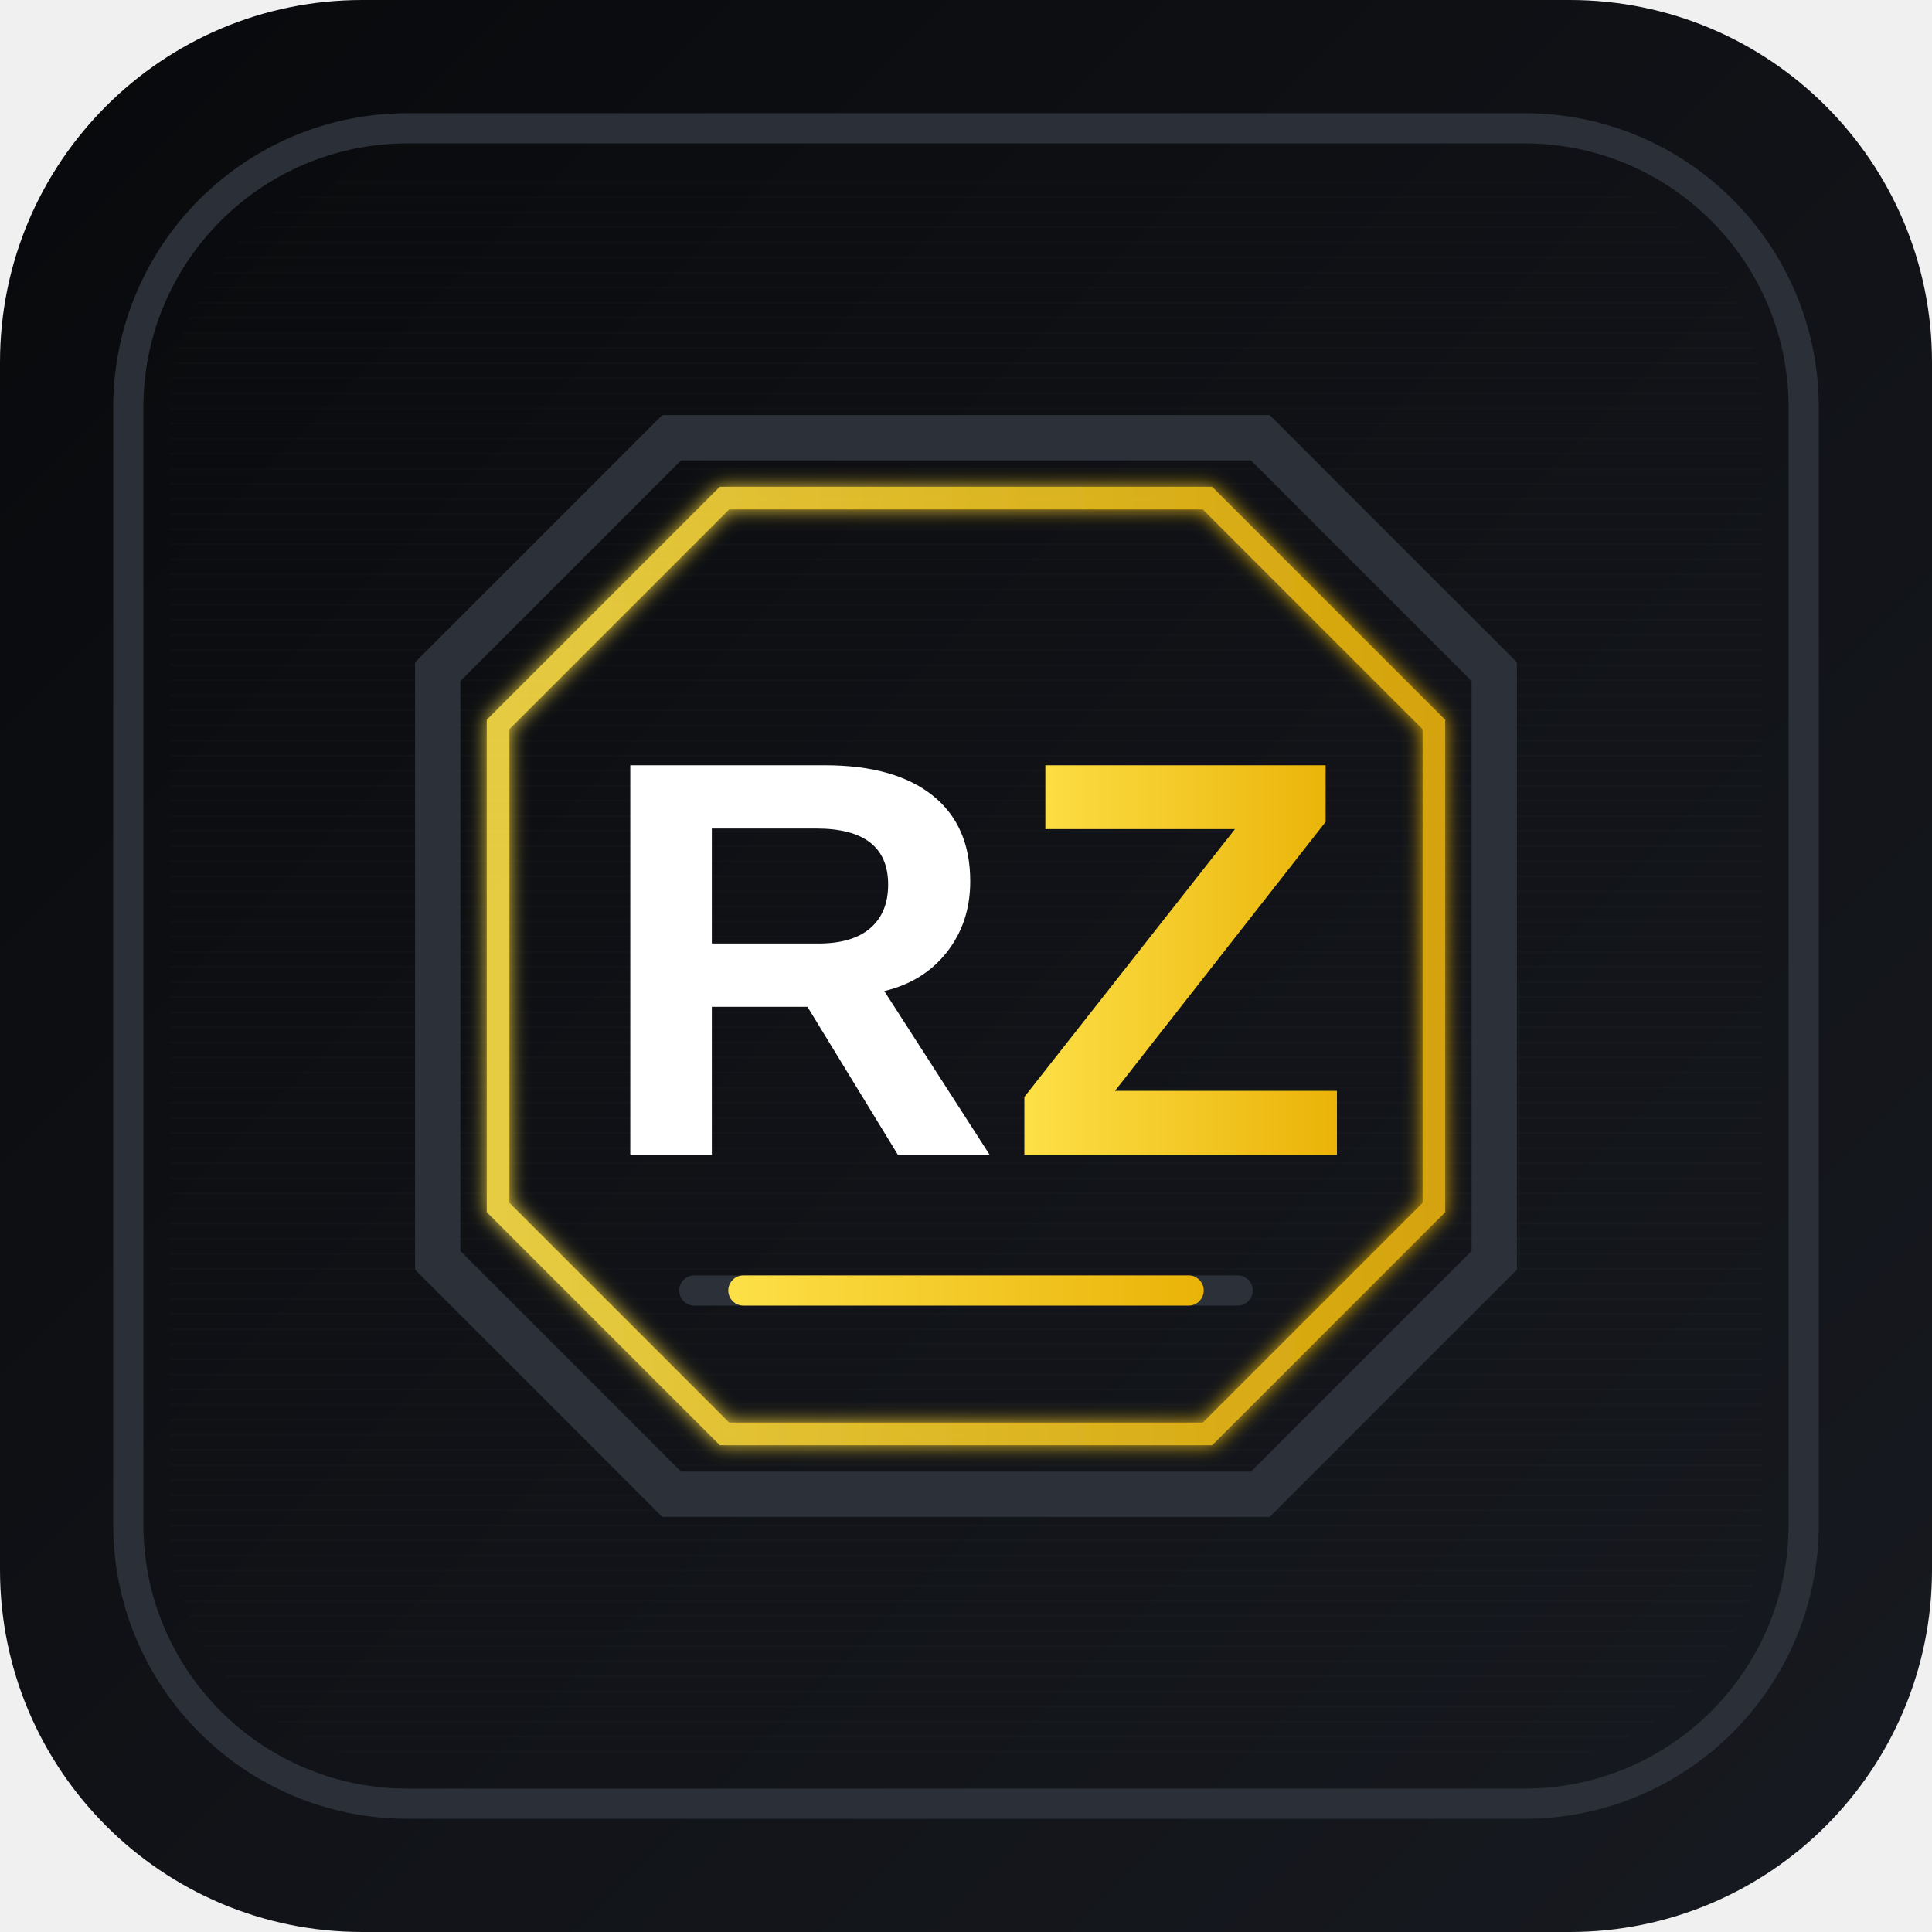
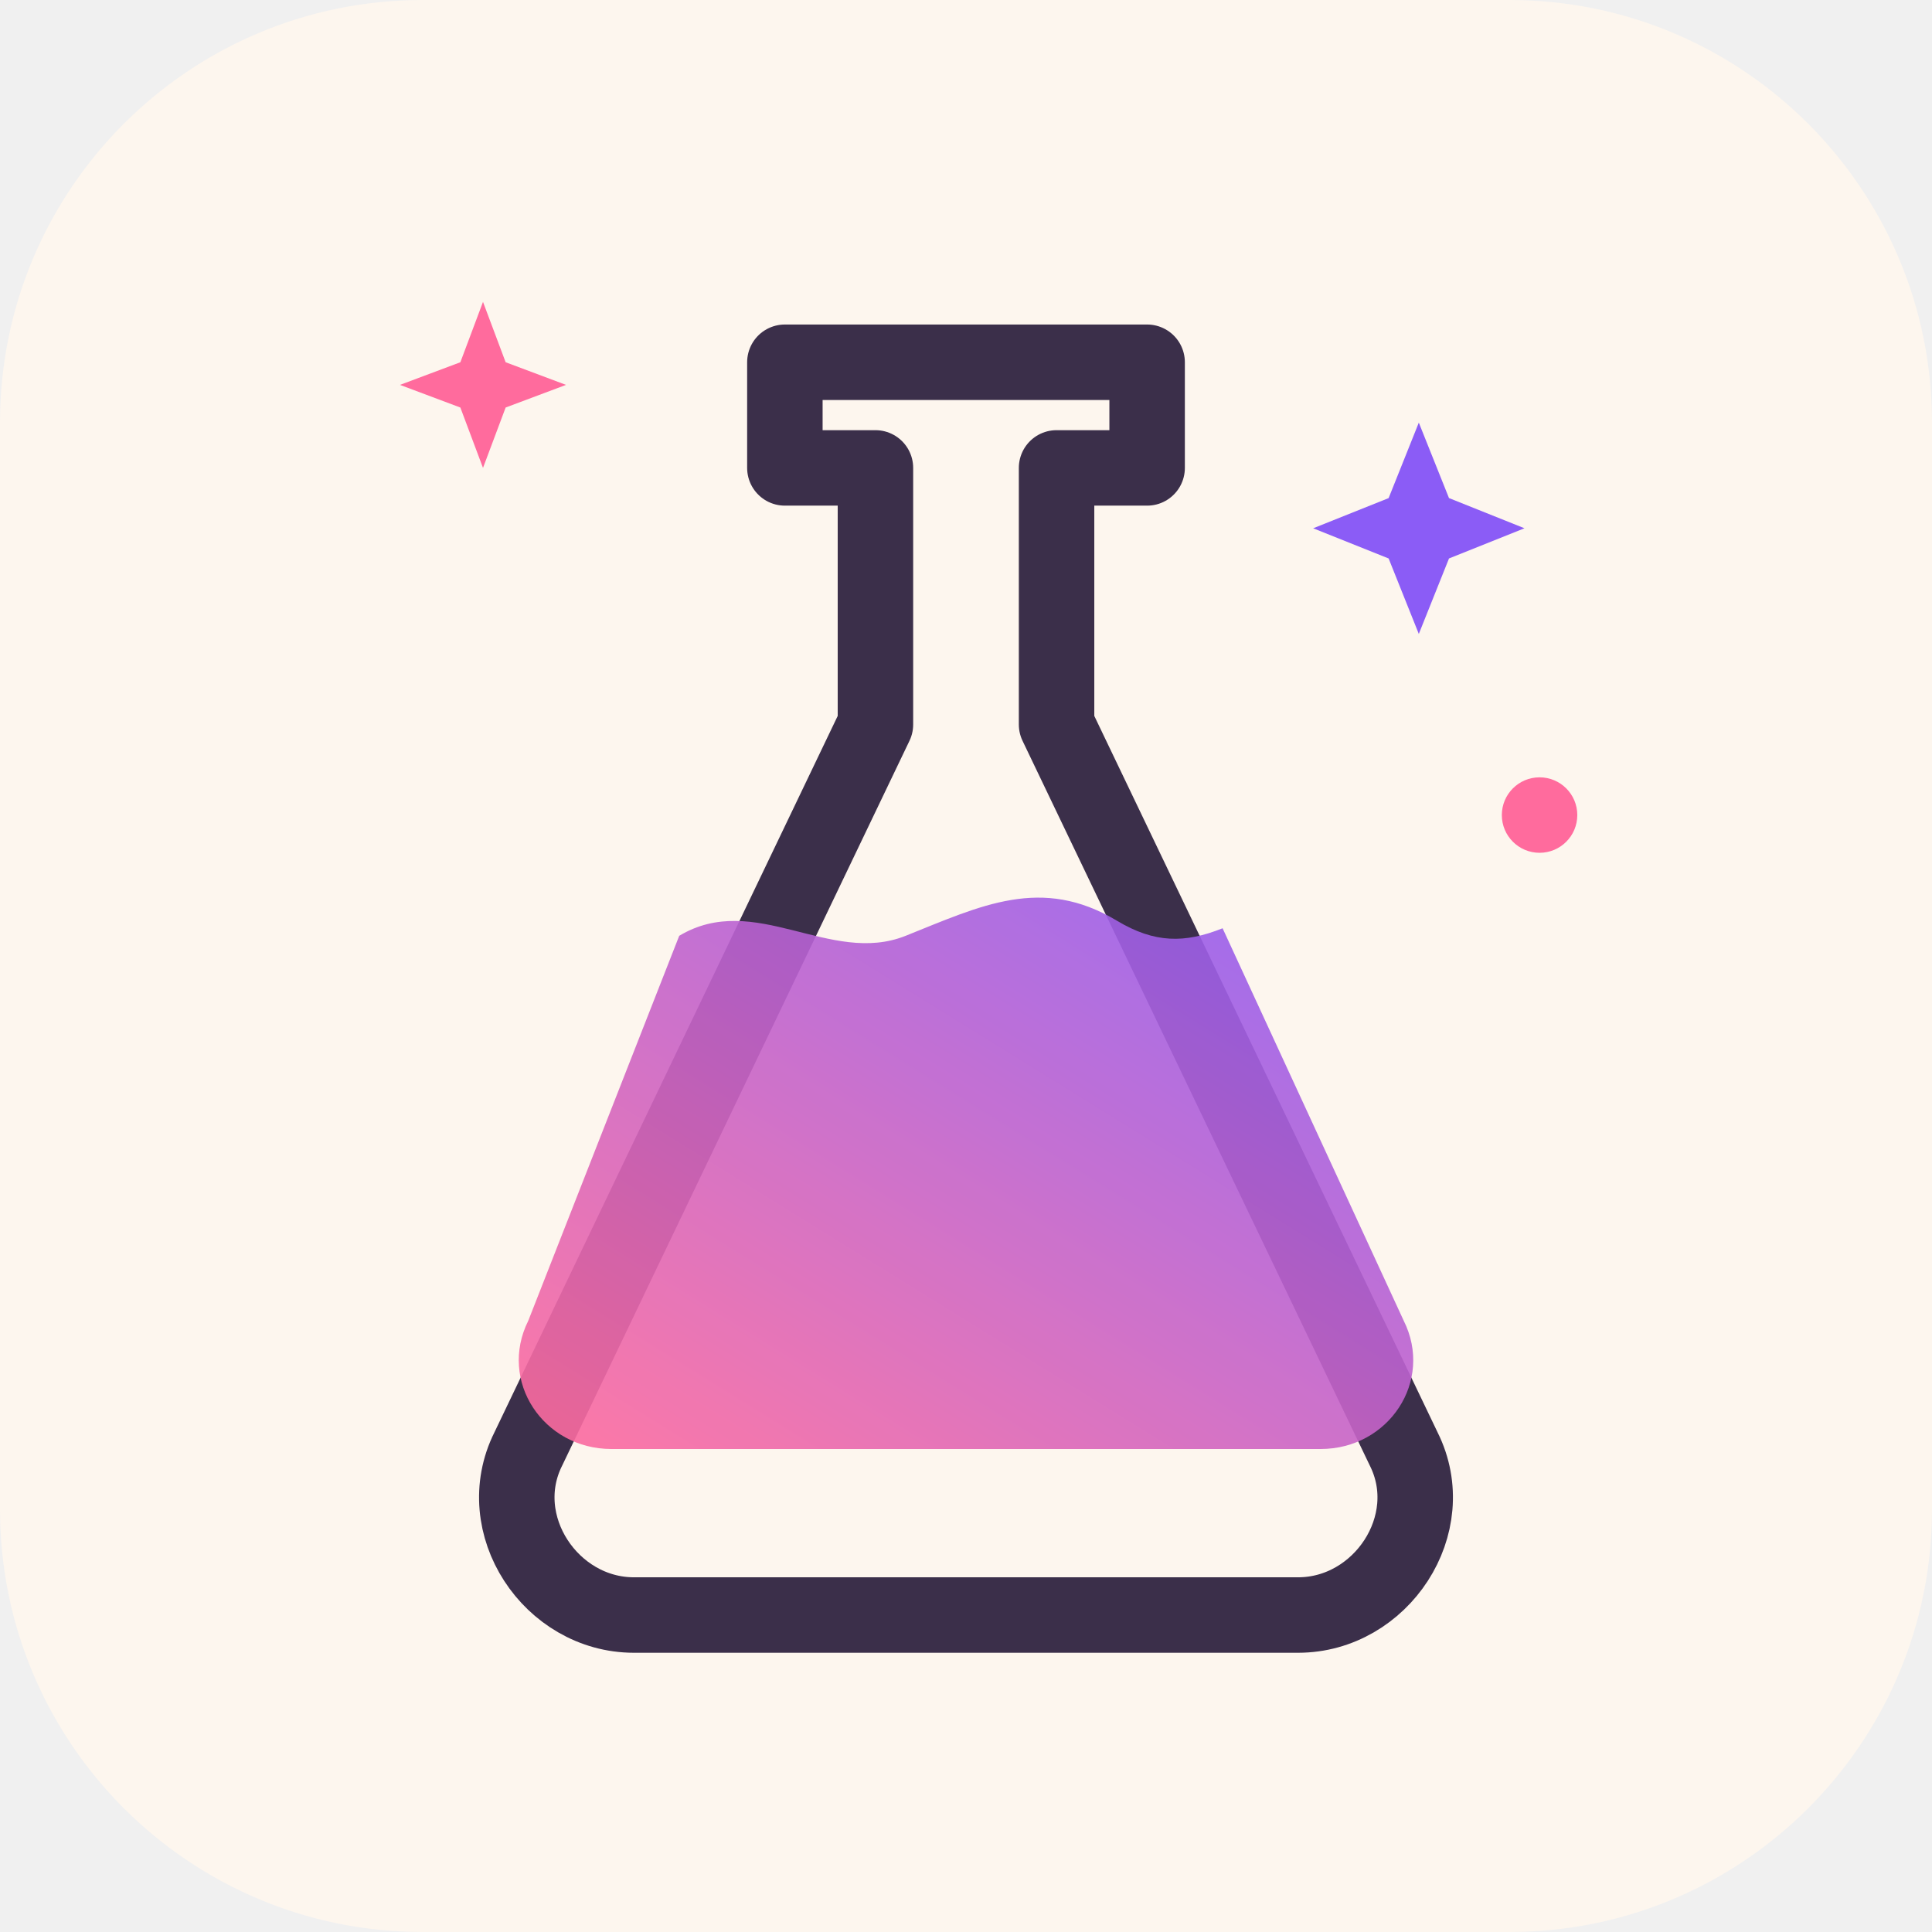
- <svg xmlns="http://www.w3.org/2000/svg" viewBox="0 0 1024 1024">
+ <svg xmlns="http://www.w3.org/2000/svg" viewBox="0 0 256 256">
  <defs>
-     <linearGradient id="bg" x1="0%" y1="0%" x2="100%" y2="100%">
-       <stop offset="0%" stop-color="#08090b" />
-       <stop offset="55%" stop-color="#111318" />
-       <stop offset="100%" stop-color="#171a20" />
+     <linearGradient id="brew" x1="0%" y1="100%" x2="100%" y2="0%">
+       <stop offset="0%" stop-color="#ff6b9d" />
+       <stop offset="100%" stop-color="#8b5cf6" />
    </linearGradient>
-     <linearGradient id="accent" x1="0%" y1="0%" x2="100%" y2="0%">
-       <stop offset="0%" stop-color="#fde047" />
-       <stop offset="100%" stop-color="#eab308" />
-     </linearGradient>
-     <pattern id="scan" width="8" height="8" patternUnits="userSpaceOnUse">
-       <rect width="8" height="8" fill="transparent" />
-       <rect y="0" width="8" height="1" fill="#ffffff" opacity="0.05" />
-     </pattern>
-     <filter id="glow">
-       <feGaussianBlur stdDeviation="5" result="blur" />
-       <feMerge>
-         <feMergeNode in="blur" />
-         <feMergeNode in="SourceGraphic" />
-       </feMerge>
-     </filter>
  </defs>
-   <rect width="1024" height="1024" rx="192" fill="url(#bg)" />
-   <rect x="68" y="68" width="888" height="888" rx="148" fill="none" stroke="#2b3038" stroke-width="16" />
-   <rect x="90" y="90" width="844" height="844" rx="128" fill="url(#scan)" opacity="0.25" />
-   <g stroke="url(#accent)" stroke-width="16" fill="none" stroke-linecap="round">
-     <path d="M148 256 H260" />
-     <path d="M148 768 H260" />
-     <path d="M764 256 H876" />
-     <path d="M764 768 H876" />
-     <path d="M256 148 V260" />
-     <path d="M768 148 V260" />
-     <path d="M256 764 V876" />
-     <path d="M768 764 V876" />
-   </g>
-   <path d="M356 232 H668 L792 356 V668 L668 792 H356 L232 668 V356 Z" fill="none" stroke="#2c3139" stroke-width="24" />
-   <path d="M384 264 H640 L760 384 V640 L640 760 H384 L264 640 V384 Z" fill="none" stroke="url(#accent)" stroke-width="12" opacity="0.9" filter="url(#glow)" />
-   <text x="314" y="612" fill="#ffffff" font-family="Orbitron, Arial, sans-serif" font-size="300" font-weight="900" letter-spacing="-20">R</text>
-   <text x="534" y="612" fill="url(#accent)" font-family="Orbitron, Arial, sans-serif" font-size="300" font-weight="900" letter-spacing="-20">Z</text>
-   <rect x="360" y="676" width="304" height="16" rx="8" fill="#2c3139" />
-   <rect x="386" y="676" width="252" height="16" rx="8" fill="url(#accent)" />
+   <rect width="256" height="256" rx="56" fill="#fdf6ee" />
+   <path d="M104 48 h48 v14 h-12 v34 l46 96 c5 10 -3 22 -14 22 H84 c-11 0 -19 -12 -14 -22 l46 -96 V62 h-12 Z" fill="none" stroke="#3b2f4a" stroke-width="10" stroke-linejoin="round" stroke-linecap="round" />
+   <path d="M90 124 c10 -6 20 4 30 0 c10 -4 18 -8 28 -2 c5 3 9 3 14 1 l24 52 c4 8 -2 17 -11 17 H81 c-9 0 -15 -9 -11 -17 Z" fill="url(#brew)" opacity="0.9" />
+   <path d="M188 56 l4 10 10 4 -10 4 -4 10 -4 -10 -10 -4 10 -4 Z" fill="#8b5cf6" />
+   <path d="M64 40 l3 8 8 3 -8 3 -3 8 -3 -8 -8 -3 8 -3 Z" fill="#ff6b9d" />
+   <circle cx="204" cy="108" r="5" fill="#ff6b9d" />
</svg>
